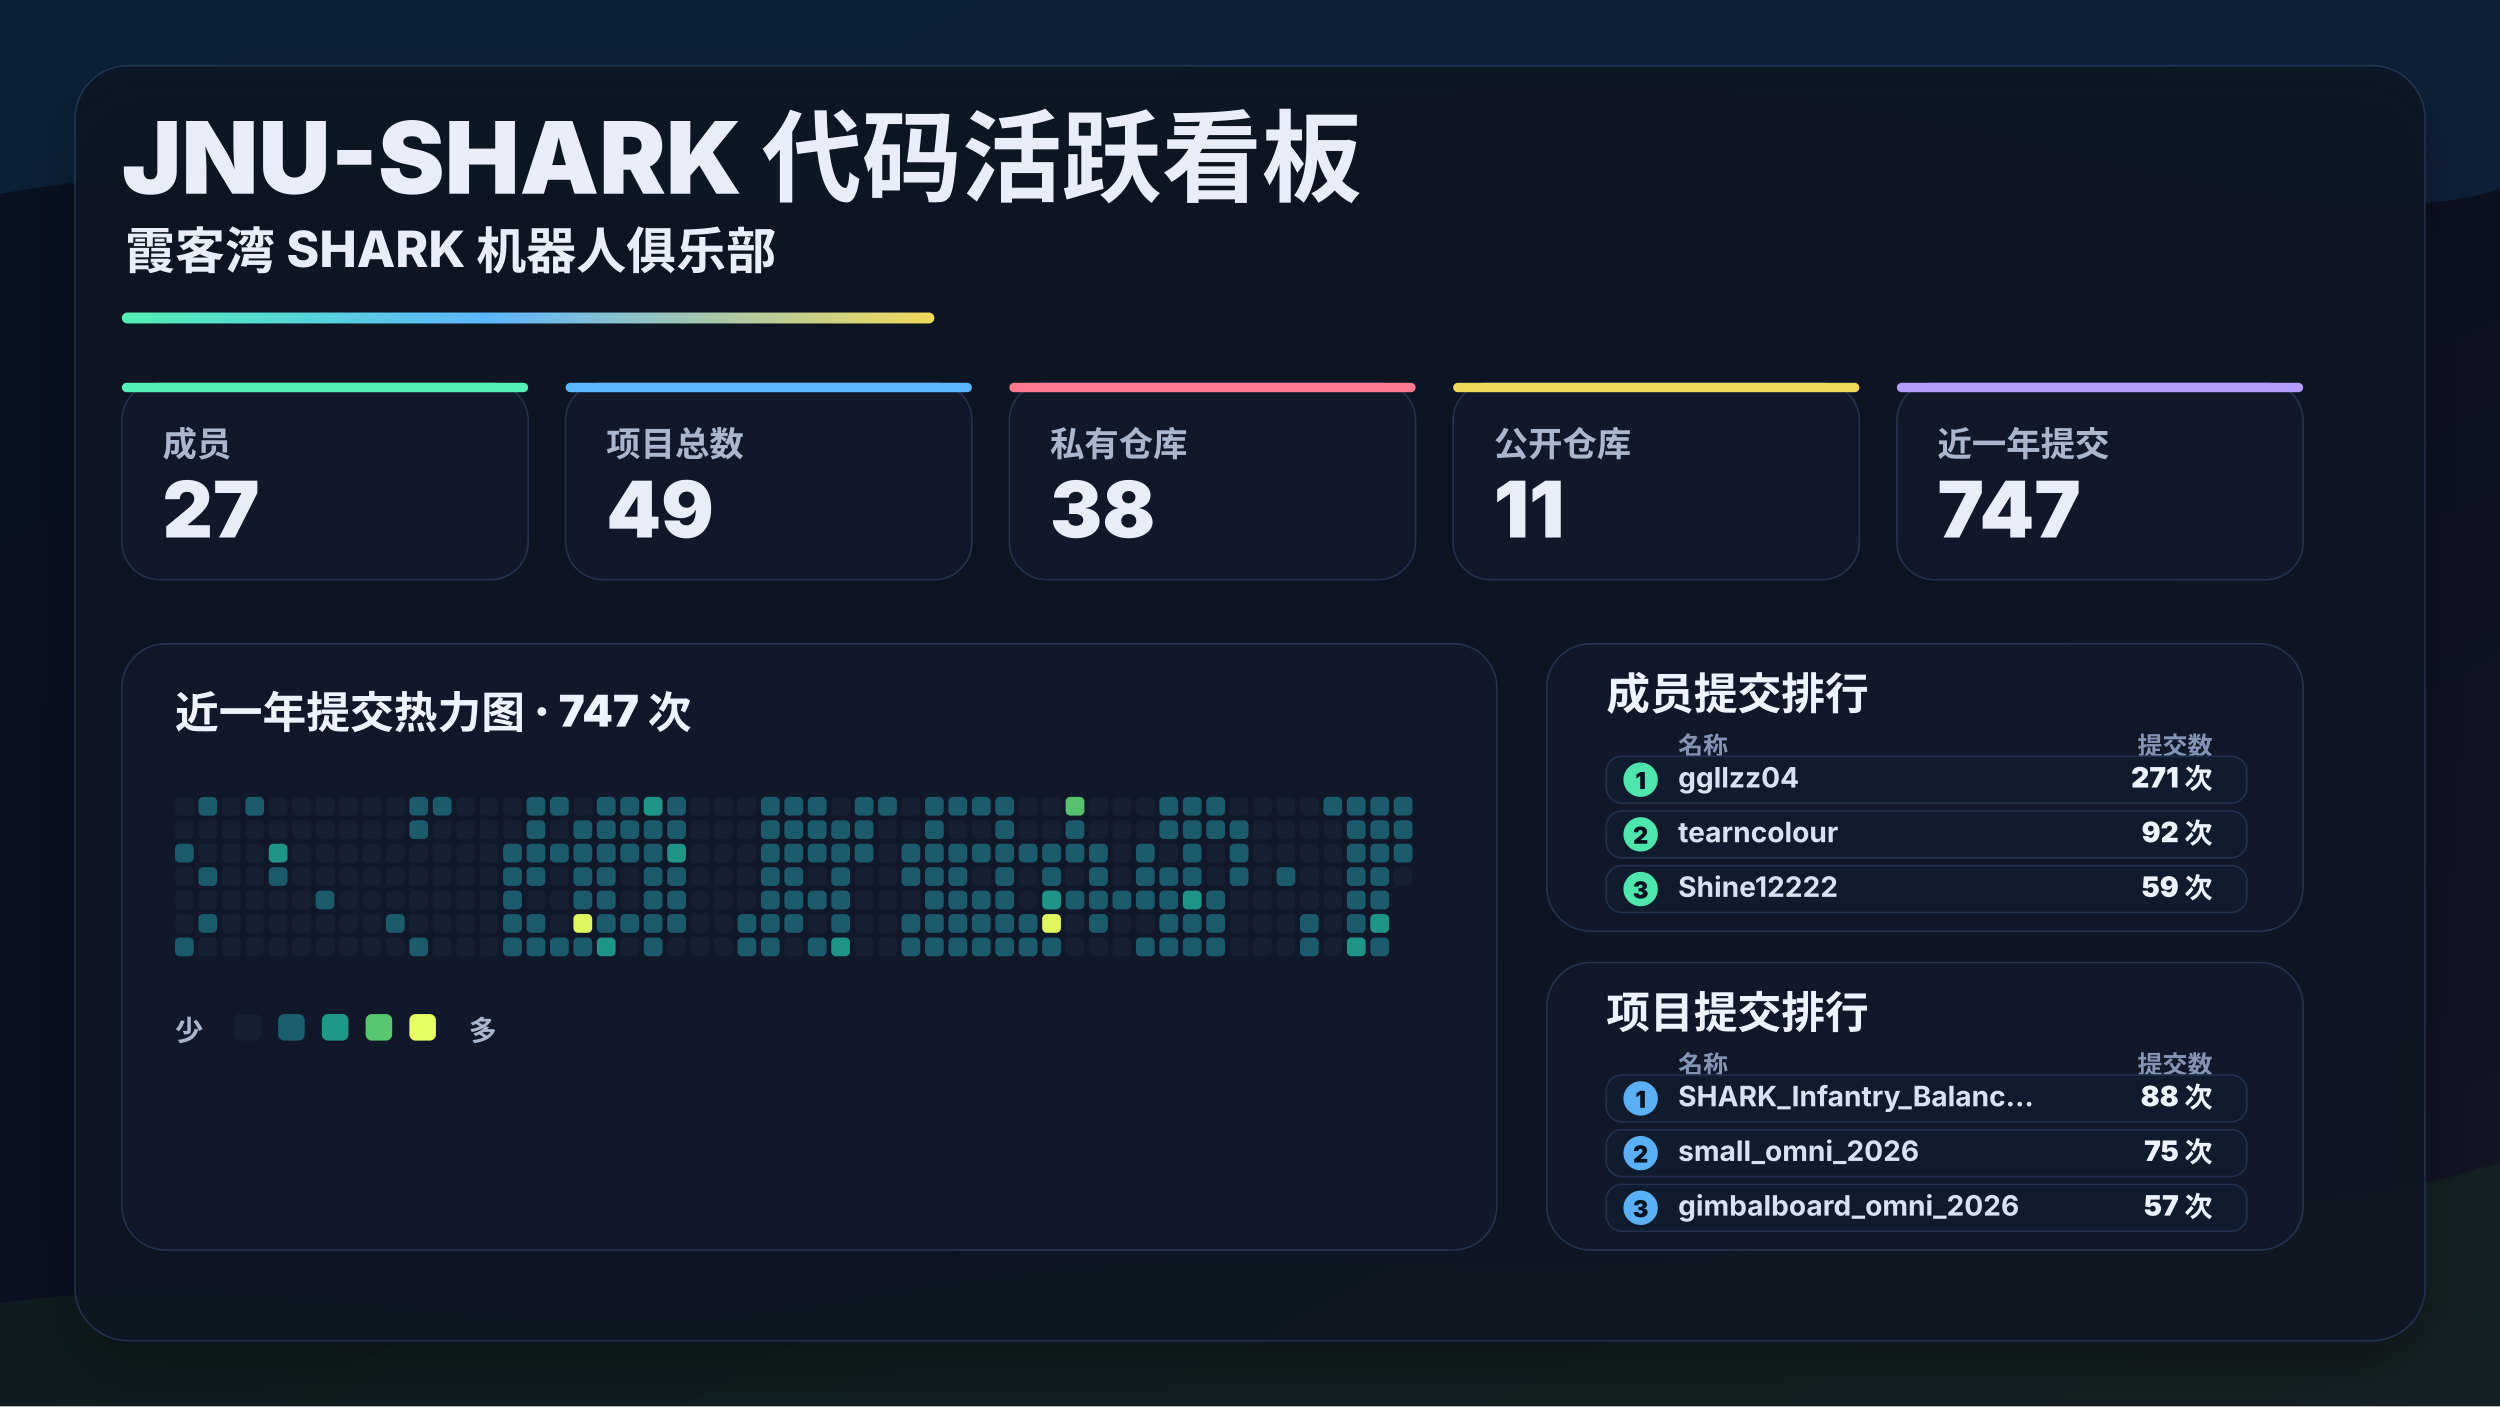
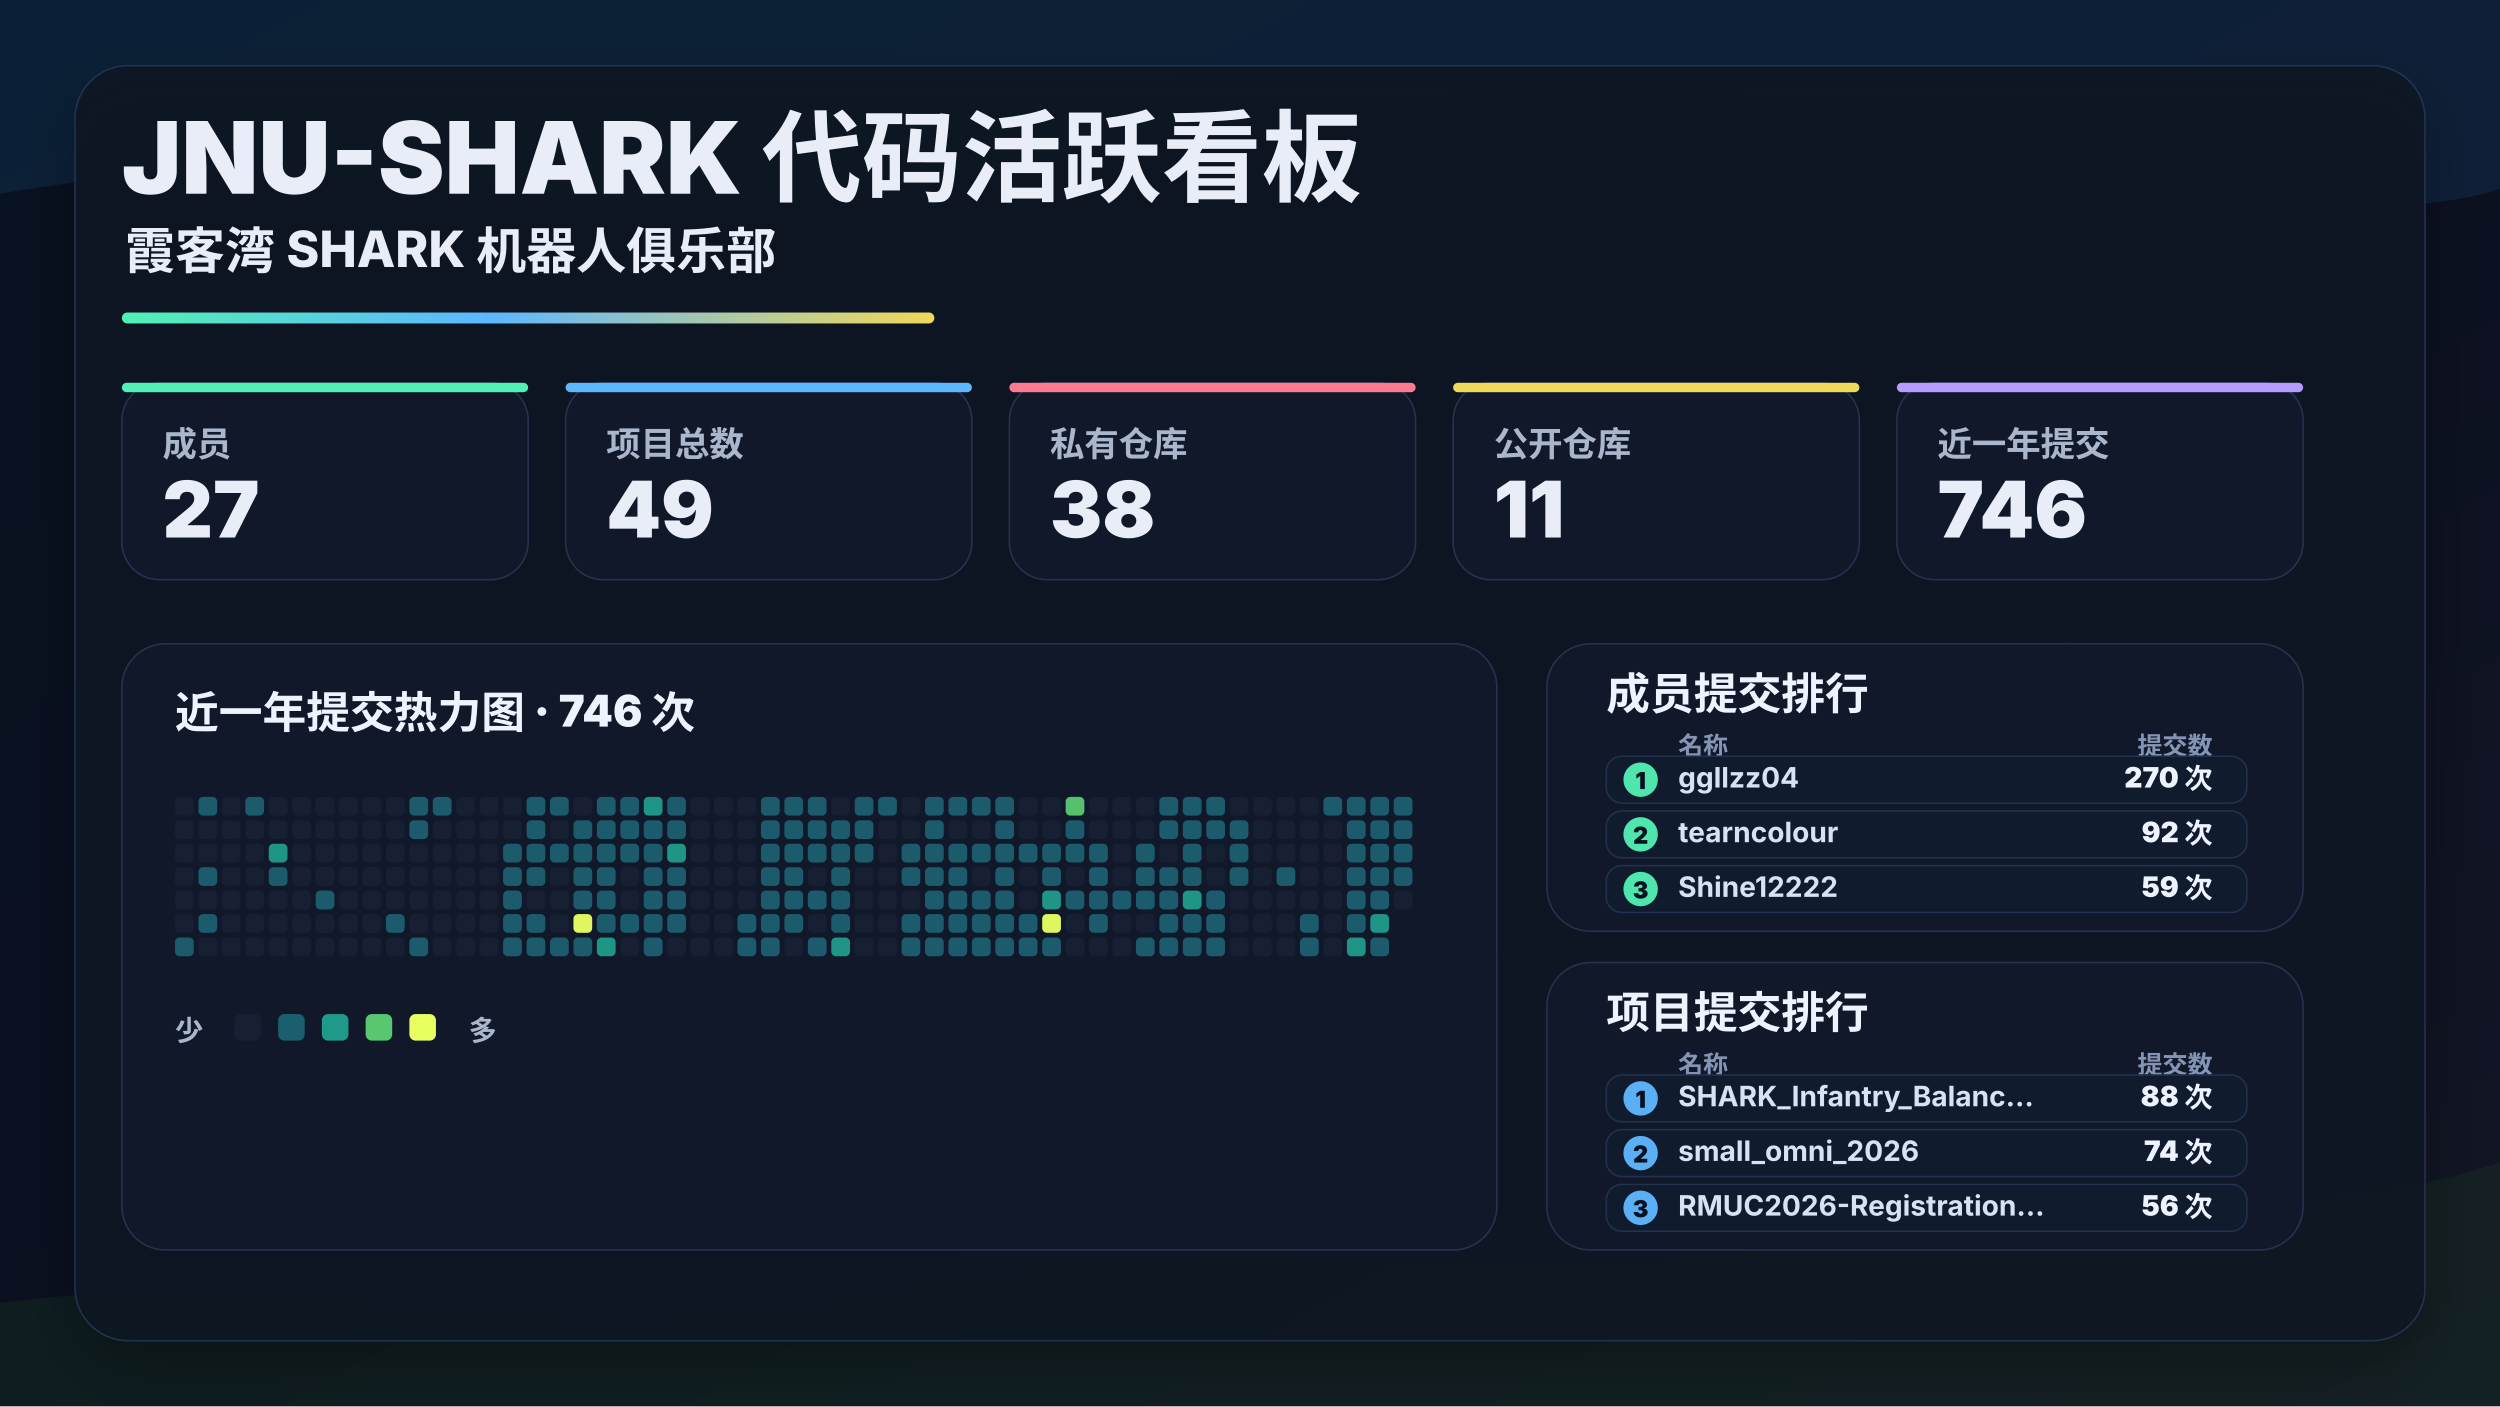
<svg xmlns="http://www.w3.org/2000/svg" width="1600" height="900" viewBox="0 0 1600 900" role="img" aria-labelledby="title desc">
  <defs>
    <linearGradient id="bg" x1="0" y1="0" x2="1" y2="1">
      <stop offset="0" stop-color="#07111f" />
      <stop offset="0.52" stop-color="#0b1020" />
      <stop offset="1" stop-color="#131625" />
    </linearGradient>
    <linearGradient id="hero" x1="0" y1="0" x2="1" y2="0">
      <stop offset="0" stop-color="#52f0b4" />
      <stop offset="0.45" stop-color="#5db7ff" />
      <stop offset="1" stop-color="#f0d85a" />
    </linearGradient>
    <filter id="softShadow" x="-10%" y="-10%" width="120%" height="120%">
      <feDropShadow dx="0" dy="18" stdDeviation="18" flood-color="#000000" flood-opacity="0.32" />
    </filter>
  </defs>
  <style>
    text { font-family: Inter, ui-sans-serif, system-ui, -apple-system, BlinkMacSystemFont, "Segoe UI", "PingFang SC", "Microsoft YaHei", sans-serif; fill: #e8edf7; }
    .title { font-size: 64px; font-weight: 900; letter-spacing: 0; }
    .subtitle { font-size: 32px; font-weight: 780; fill: #e8edf7; }
    .label { font-size: 22px; fill: #aab6cc; font-weight: 760; }
    .stat { font-size: 50px; font-weight: 900; }
    .section-title { font-size: 28px; font-weight: 860; fill: #eef4ff; }
    .table-head { font-size: 16px; fill: #8494b4; font-weight: 720; }
    .row-name { font-size: 18px; fill: #d7e2f4; font-weight: 720; }
    .row-value { font-size: 18px; fill: #eef4ff; font-weight: 860; }
    .rank { font-size: 15px; fill: #07111f; font-weight: 900; }
    .tiny { font-size: 18px; fill: #aab6cc; font-weight: 620; }
  </style>
  <rect width="1600" height="900" fill="url(#bg)" />
  <path d="M0 124 C250 80 385 160 620 114 C860 67 982 28 1220 74 C1392 108 1495 152 1600 121 L1600 0 L0 0 Z" fill="#12385c" opacity="0.38" />
  <path d="M0 834 C216 805 318 875 553 830 C835 776 935 837 1160 794 C1350 758 1464 789 1600 744 L1600 900 L0 900 Z" fill="#173622" opacity="0.36" />
  <g filter="url(#softShadow)">
    <rect x="48" y="42" width="1504" height="816" rx="34" fill="#0b1324" opacity="0.88" stroke="#263654" />
  </g>
  <text x="78" y="124" class="title">JNU-SHARK 代码活跃看板</text>
  <text x="80" y="172" class="subtitle">霞客湾 SHARK 机器人俱乐部</text>
  <rect x="78" y="200" width="520" height="7" rx="3.5" fill="url(#hero)" />
  <g>
    <rect x="78" y="245" width="260" height="126" rx="24" fill="#10182a" stroke="#25334f" />
    <rect x="78" y="245" width="260" height="6" rx="3" fill="#52f0b4" />
    <text x="104" y="292" class="label">成员</text>
    <text x="104" y="344" class="stat">27</text>
  </g>
  <g>
    <rect x="362" y="245" width="260" height="126" rx="24" fill="#10182a" stroke="#25334f" />
    <rect x="362" y="245" width="260" height="6" rx="3" fill="#5db7ff" />
    <text x="388" y="292" class="label">项目总数</text>
    <text x="388" y="344" class="stat">49</text>
  </g>
  <g>
    <rect x="646" y="245" width="260" height="126" rx="24" fill="#10182a" stroke="#25334f" />
    <rect x="646" y="245" width="260" height="6" rx="3" fill="#ff7a90" />
    <text x="672" y="292" class="label">私有仓库</text>
    <text x="672" y="344" class="stat">38</text>
  </g>
  <g>
    <rect x="930" y="245" width="260" height="126" rx="24" fill="#10182a" stroke="#25334f" />
    <rect x="930" y="245" width="260" height="6" rx="3" fill="#f0d85a" />
    <text x="956" y="292" class="label">公开仓库</text>
    <text x="956" y="344" class="stat">11</text>
  </g>
  <g>
    <rect x="1214" y="245" width="260" height="126" rx="24" fill="#10182a" stroke="#25334f" />
    <rect x="1214" y="245" width="260" height="6" rx="3" fill="#b59cff" />
    <text x="1240" y="292" class="label">近一年提交</text>
-     <text x="1240" y="344" class="stat">747</text>
+     <text x="1240" y="344" class="stat">746</text>
  </g>
  <rect x="78" y="412" width="880" height="388" rx="28" fill="#10182a" stroke="#25334f" />
-   <text x="112" y="466" class="section-title">近一年提交热力图 · 747 次</text>
+   <text x="112" y="466" class="section-title">近一年提交热力图 · 746 次</text>
  <rect x="112" y="510" width="12" height="12" rx="3" fill="#172033" opacity="0.96" />
  <rect x="112" y="525" width="12" height="12" rx="3" fill="#172033" opacity="0.96" />
-   <rect x="112" y="540" width="12" height="12" rx="3" fill="#1b5e6d" opacity="0.96" />
+   <rect x="112" y="540" width="12" height="12" rx="3" fill="#172033" opacity="0.96" />
  <rect x="112" y="555" width="12" height="12" rx="3" fill="#172033" opacity="0.96" />
  <rect x="112" y="570" width="12" height="12" rx="3" fill="#172033" opacity="0.96" />
  <rect x="112" y="585" width="12" height="12" rx="3" fill="#172033" opacity="0.96" />
  <rect x="112" y="600" width="12" height="12" rx="3" fill="#1b5e6d" opacity="0.96" />
  <rect x="127" y="510" width="12" height="12" rx="3" fill="#1b5e6d" opacity="0.96" />
  <rect x="127" y="525" width="12" height="12" rx="3" fill="#172033" opacity="0.96" />
  <rect x="127" y="540" width="12" height="12" rx="3" fill="#172033" opacity="0.96" />
  <rect x="127" y="555" width="12" height="12" rx="3" fill="#1b5e6d" opacity="0.96" />
  <rect x="127" y="570" width="12" height="12" rx="3" fill="#172033" opacity="0.96" />
  <rect x="127" y="585" width="12" height="12" rx="3" fill="#1b5e6d" opacity="0.96" />
  <rect x="127" y="600" width="12" height="12" rx="3" fill="#172033" opacity="0.96" />
  <rect x="142" y="510" width="12" height="12" rx="3" fill="#172033" opacity="0.96" />
  <rect x="142" y="525" width="12" height="12" rx="3" fill="#172033" opacity="0.96" />
  <rect x="142" y="540" width="12" height="12" rx="3" fill="#172033" opacity="0.96" />
  <rect x="142" y="555" width="12" height="12" rx="3" fill="#172033" opacity="0.96" />
  <rect x="142" y="570" width="12" height="12" rx="3" fill="#172033" opacity="0.96" />
  <rect x="142" y="585" width="12" height="12" rx="3" fill="#172033" opacity="0.96" />
  <rect x="142" y="600" width="12" height="12" rx="3" fill="#172033" opacity="0.96" />
  <rect x="157" y="510" width="12" height="12" rx="3" fill="#1b5e6d" opacity="0.96" />
  <rect x="157" y="525" width="12" height="12" rx="3" fill="#172033" opacity="0.96" />
  <rect x="157" y="540" width="12" height="12" rx="3" fill="#172033" opacity="0.96" />
  <rect x="157" y="555" width="12" height="12" rx="3" fill="#172033" opacity="0.96" />
  <rect x="157" y="570" width="12" height="12" rx="3" fill="#172033" opacity="0.96" />
  <rect x="157" y="585" width="12" height="12" rx="3" fill="#172033" opacity="0.96" />
  <rect x="157" y="600" width="12" height="12" rx="3" fill="#172033" opacity="0.96" />
  <rect x="172" y="510" width="12" height="12" rx="3" fill="#172033" opacity="0.96" />
  <rect x="172" y="525" width="12" height="12" rx="3" fill="#172033" opacity="0.96" />
  <rect x="172" y="540" width="12" height="12" rx="3" fill="#1f9a8a" opacity="0.96" />
  <rect x="172" y="555" width="12" height="12" rx="3" fill="#1b5e6d" opacity="0.96" />
  <rect x="172" y="570" width="12" height="12" rx="3" fill="#172033" opacity="0.96" />
  <rect x="172" y="585" width="12" height="12" rx="3" fill="#172033" opacity="0.96" />
  <rect x="172" y="600" width="12" height="12" rx="3" fill="#172033" opacity="0.96" />
  <rect x="187" y="510" width="12" height="12" rx="3" fill="#172033" opacity="0.96" />
  <rect x="187" y="525" width="12" height="12" rx="3" fill="#172033" opacity="0.96" />
  <rect x="187" y="540" width="12" height="12" rx="3" fill="#172033" opacity="0.96" />
  <rect x="187" y="555" width="12" height="12" rx="3" fill="#172033" opacity="0.96" />
  <rect x="187" y="570" width="12" height="12" rx="3" fill="#172033" opacity="0.96" />
  <rect x="187" y="585" width="12" height="12" rx="3" fill="#172033" opacity="0.96" />
  <rect x="187" y="600" width="12" height="12" rx="3" fill="#172033" opacity="0.96" />
  <rect x="202" y="510" width="12" height="12" rx="3" fill="#172033" opacity="0.96" />
  <rect x="202" y="525" width="12" height="12" rx="3" fill="#172033" opacity="0.96" />
  <rect x="202" y="540" width="12" height="12" rx="3" fill="#172033" opacity="0.96" />
  <rect x="202" y="555" width="12" height="12" rx="3" fill="#172033" opacity="0.96" />
  <rect x="202" y="570" width="12" height="12" rx="3" fill="#1b5e6d" opacity="0.96" />
  <rect x="202" y="585" width="12" height="12" rx="3" fill="#172033" opacity="0.96" />
  <rect x="202" y="600" width="12" height="12" rx="3" fill="#172033" opacity="0.96" />
  <rect x="217" y="510" width="12" height="12" rx="3" fill="#172033" opacity="0.96" />
  <rect x="217" y="525" width="12" height="12" rx="3" fill="#172033" opacity="0.96" />
  <rect x="217" y="540" width="12" height="12" rx="3" fill="#172033" opacity="0.96" />
  <rect x="217" y="555" width="12" height="12" rx="3" fill="#172033" opacity="0.96" />
  <rect x="217" y="570" width="12" height="12" rx="3" fill="#172033" opacity="0.96" />
  <rect x="217" y="585" width="12" height="12" rx="3" fill="#172033" opacity="0.96" />
  <rect x="217" y="600" width="12" height="12" rx="3" fill="#172033" opacity="0.96" />
  <rect x="232" y="510" width="12" height="12" rx="3" fill="#172033" opacity="0.96" />
  <rect x="232" y="525" width="12" height="12" rx="3" fill="#172033" opacity="0.96" />
  <rect x="232" y="540" width="12" height="12" rx="3" fill="#172033" opacity="0.96" />
  <rect x="232" y="555" width="12" height="12" rx="3" fill="#172033" opacity="0.96" />
  <rect x="232" y="570" width="12" height="12" rx="3" fill="#172033" opacity="0.96" />
  <rect x="232" y="585" width="12" height="12" rx="3" fill="#172033" opacity="0.96" />
  <rect x="232" y="600" width="12" height="12" rx="3" fill="#172033" opacity="0.96" />
  <rect x="247" y="510" width="12" height="12" rx="3" fill="#172033" opacity="0.96" />
  <rect x="247" y="525" width="12" height="12" rx="3" fill="#172033" opacity="0.96" />
  <rect x="247" y="540" width="12" height="12" rx="3" fill="#172033" opacity="0.96" />
  <rect x="247" y="555" width="12" height="12" rx="3" fill="#172033" opacity="0.96" />
  <rect x="247" y="570" width="12" height="12" rx="3" fill="#172033" opacity="0.96" />
  <rect x="247" y="585" width="12" height="12" rx="3" fill="#1b5e6d" opacity="0.96" />
  <rect x="247" y="600" width="12" height="12" rx="3" fill="#172033" opacity="0.96" />
  <rect x="262" y="510" width="12" height="12" rx="3" fill="#1b5e6d" opacity="0.96" />
  <rect x="262" y="525" width="12" height="12" rx="3" fill="#1b5e6d" opacity="0.96" />
  <rect x="262" y="540" width="12" height="12" rx="3" fill="#172033" opacity="0.96" />
  <rect x="262" y="555" width="12" height="12" rx="3" fill="#172033" opacity="0.96" />
  <rect x="262" y="570" width="12" height="12" rx="3" fill="#172033" opacity="0.96" />
  <rect x="262" y="585" width="12" height="12" rx="3" fill="#172033" opacity="0.96" />
  <rect x="262" y="600" width="12" height="12" rx="3" fill="#1b5e6d" opacity="0.96" />
  <rect x="277" y="510" width="12" height="12" rx="3" fill="#1b5e6d" opacity="0.96" />
  <rect x="277" y="525" width="12" height="12" rx="3" fill="#172033" opacity="0.96" />
  <rect x="277" y="540" width="12" height="12" rx="3" fill="#172033" opacity="0.96" />
  <rect x="277" y="555" width="12" height="12" rx="3" fill="#172033" opacity="0.96" />
  <rect x="277" y="570" width="12" height="12" rx="3" fill="#172033" opacity="0.96" />
  <rect x="277" y="585" width="12" height="12" rx="3" fill="#172033" opacity="0.96" />
  <rect x="277" y="600" width="12" height="12" rx="3" fill="#172033" opacity="0.96" />
  <rect x="292" y="510" width="12" height="12" rx="3" fill="#172033" opacity="0.96" />
  <rect x="292" y="525" width="12" height="12" rx="3" fill="#172033" opacity="0.96" />
  <rect x="292" y="540" width="12" height="12" rx="3" fill="#172033" opacity="0.96" />
  <rect x="292" y="555" width="12" height="12" rx="3" fill="#172033" opacity="0.96" />
  <rect x="292" y="570" width="12" height="12" rx="3" fill="#172033" opacity="0.96" />
  <rect x="292" y="585" width="12" height="12" rx="3" fill="#172033" opacity="0.96" />
  <rect x="292" y="600" width="12" height="12" rx="3" fill="#172033" opacity="0.96" />
  <rect x="307" y="510" width="12" height="12" rx="3" fill="#172033" opacity="0.96" />
  <rect x="307" y="525" width="12" height="12" rx="3" fill="#172033" opacity="0.96" />
  <rect x="307" y="540" width="12" height="12" rx="3" fill="#172033" opacity="0.96" />
  <rect x="307" y="555" width="12" height="12" rx="3" fill="#172033" opacity="0.96" />
  <rect x="307" y="570" width="12" height="12" rx="3" fill="#172033" opacity="0.96" />
  <rect x="307" y="585" width="12" height="12" rx="3" fill="#172033" opacity="0.96" />
  <rect x="307" y="600" width="12" height="12" rx="3" fill="#172033" opacity="0.96" />
  <rect x="322" y="510" width="12" height="12" rx="3" fill="#172033" opacity="0.96" />
  <rect x="322" y="525" width="12" height="12" rx="3" fill="#172033" opacity="0.96" />
  <rect x="322" y="540" width="12" height="12" rx="3" fill="#1b5e6d" opacity="0.96" />
  <rect x="322" y="555" width="12" height="12" rx="3" fill="#1b5e6d" opacity="0.96" />
  <rect x="322" y="570" width="12" height="12" rx="3" fill="#1b5e6d" opacity="0.96" />
  <rect x="322" y="585" width="12" height="12" rx="3" fill="#1b5e6d" opacity="0.96" />
  <rect x="322" y="600" width="12" height="12" rx="3" fill="#1b5e6d" opacity="0.96" />
  <rect x="337" y="510" width="12" height="12" rx="3" fill="#1b5e6d" opacity="0.96" />
  <rect x="337" y="525" width="12" height="12" rx="3" fill="#1b5e6d" opacity="0.96" />
  <rect x="337" y="540" width="12" height="12" rx="3" fill="#1b5e6d" opacity="0.96" />
  <rect x="337" y="555" width="12" height="12" rx="3" fill="#1b5e6d" opacity="0.96" />
  <rect x="337" y="570" width="12" height="12" rx="3" fill="#172033" opacity="0.96" />
  <rect x="337" y="585" width="12" height="12" rx="3" fill="#1b5e6d" opacity="0.96" />
  <rect x="337" y="600" width="12" height="12" rx="3" fill="#1b5e6d" opacity="0.96" />
  <rect x="352" y="510" width="12" height="12" rx="3" fill="#1b5e6d" opacity="0.96" />
  <rect x="352" y="525" width="12" height="12" rx="3" fill="#172033" opacity="0.96" />
  <rect x="352" y="540" width="12" height="12" rx="3" fill="#1b5e6d" opacity="0.96" />
  <rect x="352" y="555" width="12" height="12" rx="3" fill="#172033" opacity="0.96" />
  <rect x="352" y="570" width="12" height="12" rx="3" fill="#172033" opacity="0.96" />
  <rect x="352" y="585" width="12" height="12" rx="3" fill="#172033" opacity="0.96" />
  <rect x="352" y="600" width="12" height="12" rx="3" fill="#1b5e6d" opacity="0.96" />
  <rect x="367" y="510" width="12" height="12" rx="3" fill="#172033" opacity="0.96" />
  <rect x="367" y="525" width="12" height="12" rx="3" fill="#1b5e6d" opacity="0.96" />
  <rect x="367" y="540" width="12" height="12" rx="3" fill="#1b5e6d" opacity="0.96" />
  <rect x="367" y="555" width="12" height="12" rx="3" fill="#1b5e6d" opacity="0.96" />
  <rect x="367" y="570" width="12" height="12" rx="3" fill="#1b5e6d" opacity="0.96" />
  <rect x="367" y="585" width="12" height="12" rx="3" fill="#e7ff61" opacity="0.96" />
  <rect x="367" y="600" width="12" height="12" rx="3" fill="#1b5e6d" opacity="0.96" />
  <rect x="382" y="510" width="12" height="12" rx="3" fill="#1b5e6d" opacity="0.96" />
  <rect x="382" y="525" width="12" height="12" rx="3" fill="#1b5e6d" opacity="0.96" />
  <rect x="382" y="540" width="12" height="12" rx="3" fill="#1b5e6d" opacity="0.96" />
  <rect x="382" y="555" width="12" height="12" rx="3" fill="#1b5e6d" opacity="0.96" />
  <rect x="382" y="570" width="12" height="12" rx="3" fill="#1b5e6d" opacity="0.96" />
  <rect x="382" y="585" width="12" height="12" rx="3" fill="#1b5e6d" opacity="0.96" />
  <rect x="382" y="600" width="12" height="12" rx="3" fill="#1f9a8a" opacity="0.96" />
  <rect x="397" y="510" width="12" height="12" rx="3" fill="#1b5e6d" opacity="0.96" />
  <rect x="397" y="525" width="12" height="12" rx="3" fill="#1b5e6d" opacity="0.96" />
  <rect x="397" y="540" width="12" height="12" rx="3" fill="#1b5e6d" opacity="0.96" />
  <rect x="397" y="555" width="12" height="12" rx="3" fill="#172033" opacity="0.96" />
  <rect x="397" y="570" width="12" height="12" rx="3" fill="#172033" opacity="0.96" />
  <rect x="397" y="585" width="12" height="12" rx="3" fill="#1b5e6d" opacity="0.96" />
  <rect x="397" y="600" width="12" height="12" rx="3" fill="#172033" opacity="0.96" />
  <rect x="412" y="510" width="12" height="12" rx="3" fill="#1f9a8a" opacity="0.96" />
  <rect x="412" y="525" width="12" height="12" rx="3" fill="#1b5e6d" opacity="0.96" />
  <rect x="412" y="540" width="12" height="12" rx="3" fill="#1b5e6d" opacity="0.96" />
  <rect x="412" y="555" width="12" height="12" rx="3" fill="#1b5e6d" opacity="0.96" />
  <rect x="412" y="570" width="12" height="12" rx="3" fill="#1b5e6d" opacity="0.96" />
  <rect x="412" y="585" width="12" height="12" rx="3" fill="#1b5e6d" opacity="0.96" />
  <rect x="412" y="600" width="12" height="12" rx="3" fill="#1b5e6d" opacity="0.96" />
  <rect x="427" y="510" width="12" height="12" rx="3" fill="#1b5e6d" opacity="0.96" />
  <rect x="427" y="525" width="12" height="12" rx="3" fill="#1b5e6d" opacity="0.96" />
  <rect x="427" y="540" width="12" height="12" rx="3" fill="#1f9a8a" opacity="0.96" />
  <rect x="427" y="555" width="12" height="12" rx="3" fill="#1b5e6d" opacity="0.96" />
  <rect x="427" y="570" width="12" height="12" rx="3" fill="#1b5e6d" opacity="0.96" />
  <rect x="427" y="585" width="12" height="12" rx="3" fill="#1b5e6d" opacity="0.96" />
  <rect x="427" y="600" width="12" height="12" rx="3" fill="#172033" opacity="0.96" />
  <rect x="442" y="510" width="12" height="12" rx="3" fill="#172033" opacity="0.96" />
  <rect x="442" y="525" width="12" height="12" rx="3" fill="#172033" opacity="0.96" />
  <rect x="442" y="540" width="12" height="12" rx="3" fill="#172033" opacity="0.96" />
  <rect x="442" y="555" width="12" height="12" rx="3" fill="#172033" opacity="0.96" />
  <rect x="442" y="570" width="12" height="12" rx="3" fill="#172033" opacity="0.96" />
  <rect x="442" y="585" width="12" height="12" rx="3" fill="#172033" opacity="0.96" />
  <rect x="442" y="600" width="12" height="12" rx="3" fill="#172033" opacity="0.96" />
  <rect x="457" y="510" width="12" height="12" rx="3" fill="#172033" opacity="0.96" />
  <rect x="457" y="525" width="12" height="12" rx="3" fill="#172033" opacity="0.96" />
  <rect x="457" y="540" width="12" height="12" rx="3" fill="#172033" opacity="0.96" />
  <rect x="457" y="555" width="12" height="12" rx="3" fill="#172033" opacity="0.96" />
  <rect x="457" y="570" width="12" height="12" rx="3" fill="#172033" opacity="0.96" />
  <rect x="457" y="585" width="12" height="12" rx="3" fill="#172033" opacity="0.96" />
  <rect x="457" y="600" width="12" height="12" rx="3" fill="#172033" opacity="0.96" />
  <rect x="472" y="510" width="12" height="12" rx="3" fill="#172033" opacity="0.96" />
  <rect x="472" y="525" width="12" height="12" rx="3" fill="#172033" opacity="0.96" />
  <rect x="472" y="540" width="12" height="12" rx="3" fill="#172033" opacity="0.96" />
  <rect x="472" y="555" width="12" height="12" rx="3" fill="#172033" opacity="0.96" />
  <rect x="472" y="570" width="12" height="12" rx="3" fill="#172033" opacity="0.96" />
  <rect x="472" y="585" width="12" height="12" rx="3" fill="#1b5e6d" opacity="0.96" />
  <rect x="472" y="600" width="12" height="12" rx="3" fill="#1b5e6d" opacity="0.96" />
  <rect x="487" y="510" width="12" height="12" rx="3" fill="#1b5e6d" opacity="0.96" />
  <rect x="487" y="525" width="12" height="12" rx="3" fill="#1b5e6d" opacity="0.96" />
  <rect x="487" y="540" width="12" height="12" rx="3" fill="#1b5e6d" opacity="0.96" />
  <rect x="487" y="555" width="12" height="12" rx="3" fill="#1b5e6d" opacity="0.96" />
  <rect x="487" y="570" width="12" height="12" rx="3" fill="#1b5e6d" opacity="0.96" />
  <rect x="487" y="585" width="12" height="12" rx="3" fill="#1b5e6d" opacity="0.96" />
  <rect x="487" y="600" width="12" height="12" rx="3" fill="#1b5e6d" opacity="0.96" />
  <rect x="502" y="510" width="12" height="12" rx="3" fill="#1b5e6d" opacity="0.96" />
  <rect x="502" y="525" width="12" height="12" rx="3" fill="#1b5e6d" opacity="0.96" />
  <rect x="502" y="540" width="12" height="12" rx="3" fill="#1b5e6d" opacity="0.96" />
  <rect x="502" y="555" width="12" height="12" rx="3" fill="#1b5e6d" opacity="0.96" />
  <rect x="502" y="570" width="12" height="12" rx="3" fill="#1b5e6d" opacity="0.96" />
  <rect x="502" y="585" width="12" height="12" rx="3" fill="#1b5e6d" opacity="0.96" />
  <rect x="502" y="600" width="12" height="12" rx="3" fill="#172033" opacity="0.96" />
  <rect x="517" y="510" width="12" height="12" rx="3" fill="#1b5e6d" opacity="0.96" />
  <rect x="517" y="525" width="12" height="12" rx="3" fill="#1b5e6d" opacity="0.96" />
  <rect x="517" y="540" width="12" height="12" rx="3" fill="#1b5e6d" opacity="0.96" />
  <rect x="517" y="555" width="12" height="12" rx="3" fill="#172033" opacity="0.96" />
  <rect x="517" y="570" width="12" height="12" rx="3" fill="#1b5e6d" opacity="0.96" />
  <rect x="517" y="585" width="12" height="12" rx="3" fill="#172033" opacity="0.96" />
  <rect x="517" y="600" width="12" height="12" rx="3" fill="#1b5e6d" opacity="0.96" />
  <rect x="532" y="510" width="12" height="12" rx="3" fill="#172033" opacity="0.96" />
  <rect x="532" y="525" width="12" height="12" rx="3" fill="#1b5e6d" opacity="0.96" />
  <rect x="532" y="540" width="12" height="12" rx="3" fill="#1b5e6d" opacity="0.96" />
  <rect x="532" y="555" width="12" height="12" rx="3" fill="#1b5e6d" opacity="0.96" />
  <rect x="532" y="570" width="12" height="12" rx="3" fill="#1b5e6d" opacity="0.96" />
  <rect x="532" y="585" width="12" height="12" rx="3" fill="#1b5e6d" opacity="0.96" />
  <rect x="532" y="600" width="12" height="12" rx="3" fill="#1f9a8a" opacity="0.96" />
  <rect x="547" y="510" width="12" height="12" rx="3" fill="#1b5e6d" opacity="0.96" />
  <rect x="547" y="525" width="12" height="12" rx="3" fill="#1b5e6d" opacity="0.96" />
  <rect x="547" y="540" width="12" height="12" rx="3" fill="#1b5e6d" opacity="0.96" />
  <rect x="547" y="555" width="12" height="12" rx="3" fill="#172033" opacity="0.96" />
  <rect x="547" y="570" width="12" height="12" rx="3" fill="#172033" opacity="0.96" />
  <rect x="547" y="585" width="12" height="12" rx="3" fill="#172033" opacity="0.96" />
  <rect x="547" y="600" width="12" height="12" rx="3" fill="#172033" opacity="0.96" />
  <rect x="562" y="510" width="12" height="12" rx="3" fill="#1b5e6d" opacity="0.96" />
  <rect x="562" y="525" width="12" height="12" rx="3" fill="#172033" opacity="0.96" />
  <rect x="562" y="540" width="12" height="12" rx="3" fill="#172033" opacity="0.96" />
  <rect x="562" y="555" width="12" height="12" rx="3" fill="#172033" opacity="0.96" />
  <rect x="562" y="570" width="12" height="12" rx="3" fill="#172033" opacity="0.96" />
  <rect x="562" y="585" width="12" height="12" rx="3" fill="#172033" opacity="0.96" />
  <rect x="562" y="600" width="12" height="12" rx="3" fill="#172033" opacity="0.96" />
  <rect x="577" y="510" width="12" height="12" rx="3" fill="#172033" opacity="0.96" />
  <rect x="577" y="525" width="12" height="12" rx="3" fill="#172033" opacity="0.96" />
  <rect x="577" y="540" width="12" height="12" rx="3" fill="#1b5e6d" opacity="0.96" />
  <rect x="577" y="555" width="12" height="12" rx="3" fill="#1b5e6d" opacity="0.96" />
  <rect x="577" y="570" width="12" height="12" rx="3" fill="#172033" opacity="0.96" />
  <rect x="577" y="585" width="12" height="12" rx="3" fill="#1b5e6d" opacity="0.96" />
  <rect x="577" y="600" width="12" height="12" rx="3" fill="#1b5e6d" opacity="0.96" />
  <rect x="592" y="510" width="12" height="12" rx="3" fill="#1b5e6d" opacity="0.96" />
  <rect x="592" y="525" width="12" height="12" rx="3" fill="#1b5e6d" opacity="0.96" />
  <rect x="592" y="540" width="12" height="12" rx="3" fill="#1b5e6d" opacity="0.96" />
  <rect x="592" y="555" width="12" height="12" rx="3" fill="#1b5e6d" opacity="0.96" />
  <rect x="592" y="570" width="12" height="12" rx="3" fill="#1b5e6d" opacity="0.96" />
  <rect x="592" y="585" width="12" height="12" rx="3" fill="#1b5e6d" opacity="0.96" />
  <rect x="592" y="600" width="12" height="12" rx="3" fill="#1b5e6d" opacity="0.96" />
  <rect x="607" y="510" width="12" height="12" rx="3" fill="#1b5e6d" opacity="0.96" />
  <rect x="607" y="525" width="12" height="12" rx="3" fill="#172033" opacity="0.96" />
  <rect x="607" y="540" width="12" height="12" rx="3" fill="#1b5e6d" opacity="0.96" />
  <rect x="607" y="555" width="12" height="12" rx="3" fill="#1b5e6d" opacity="0.96" />
  <rect x="607" y="570" width="12" height="12" rx="3" fill="#1b5e6d" opacity="0.96" />
  <rect x="607" y="585" width="12" height="12" rx="3" fill="#1b5e6d" opacity="0.96" />
  <rect x="607" y="600" width="12" height="12" rx="3" fill="#1b5e6d" opacity="0.96" />
  <rect x="622" y="510" width="12" height="12" rx="3" fill="#1b5e6d" opacity="0.96" />
  <rect x="622" y="525" width="12" height="12" rx="3" fill="#172033" opacity="0.96" />
  <rect x="622" y="540" width="12" height="12" rx="3" fill="#1b5e6d" opacity="0.96" />
  <rect x="622" y="555" width="12" height="12" rx="3" fill="#172033" opacity="0.96" />
  <rect x="622" y="570" width="12" height="12" rx="3" fill="#1b5e6d" opacity="0.96" />
  <rect x="622" y="585" width="12" height="12" rx="3" fill="#1b5e6d" opacity="0.96" />
  <rect x="622" y="600" width="12" height="12" rx="3" fill="#1b5e6d" opacity="0.96" />
  <rect x="637" y="510" width="12" height="12" rx="3" fill="#1b5e6d" opacity="0.96" />
  <rect x="637" y="525" width="12" height="12" rx="3" fill="#1b5e6d" opacity="0.96" />
  <rect x="637" y="540" width="12" height="12" rx="3" fill="#1b5e6d" opacity="0.96" />
  <rect x="637" y="555" width="12" height="12" rx="3" fill="#1b5e6d" opacity="0.96" />
  <rect x="637" y="570" width="12" height="12" rx="3" fill="#1b5e6d" opacity="0.96" />
  <rect x="637" y="585" width="12" height="12" rx="3" fill="#1b5e6d" opacity="0.96" />
  <rect x="637" y="600" width="12" height="12" rx="3" fill="#1b5e6d" opacity="0.96" />
  <rect x="652" y="510" width="12" height="12" rx="3" fill="#172033" opacity="0.96" />
  <rect x="652" y="525" width="12" height="12" rx="3" fill="#172033" opacity="0.96" />
  <rect x="652" y="540" width="12" height="12" rx="3" fill="#1b5e6d" opacity="0.96" />
  <rect x="652" y="555" width="12" height="12" rx="3" fill="#172033" opacity="0.96" />
  <rect x="652" y="570" width="12" height="12" rx="3" fill="#172033" opacity="0.96" />
  <rect x="652" y="585" width="12" height="12" rx="3" fill="#1b5e6d" opacity="0.96" />
  <rect x="652" y="600" width="12" height="12" rx="3" fill="#1b5e6d" opacity="0.96" />
  <rect x="667" y="510" width="12" height="12" rx="3" fill="#172033" opacity="0.96" />
  <rect x="667" y="525" width="12" height="12" rx="3" fill="#172033" opacity="0.96" />
  <rect x="667" y="540" width="12" height="12" rx="3" fill="#1b5e6d" opacity="0.96" />
  <rect x="667" y="555" width="12" height="12" rx="3" fill="#1b5e6d" opacity="0.96" />
  <rect x="667" y="570" width="12" height="12" rx="3" fill="#1f9a8a" opacity="0.96" />
  <rect x="667" y="585" width="12" height="12" rx="3" fill="#e7ff61" opacity="0.96" />
  <rect x="667" y="600" width="12" height="12" rx="3" fill="#1b5e6d" opacity="0.96" />
  <rect x="682" y="510" width="12" height="12" rx="3" fill="#58c76f" opacity="0.96" />
  <rect x="682" y="525" width="12" height="12" rx="3" fill="#1b5e6d" opacity="0.96" />
  <rect x="682" y="540" width="12" height="12" rx="3" fill="#1b5e6d" opacity="0.96" />
  <rect x="682" y="555" width="12" height="12" rx="3" fill="#172033" opacity="0.96" />
  <rect x="682" y="570" width="12" height="12" rx="3" fill="#1b5e6d" opacity="0.96" />
  <rect x="682" y="585" width="12" height="12" rx="3" fill="#172033" opacity="0.96" />
  <rect x="682" y="600" width="12" height="12" rx="3" fill="#172033" opacity="0.96" />
  <rect x="697" y="510" width="12" height="12" rx="3" fill="#172033" opacity="0.96" />
  <rect x="697" y="525" width="12" height="12" rx="3" fill="#172033" opacity="0.96" />
  <rect x="697" y="540" width="12" height="12" rx="3" fill="#1b5e6d" opacity="0.96" />
  <rect x="697" y="555" width="12" height="12" rx="3" fill="#1b5e6d" opacity="0.96" />
  <rect x="697" y="570" width="12" height="12" rx="3" fill="#1b5e6d" opacity="0.96" />
  <rect x="697" y="585" width="12" height="12" rx="3" fill="#1b5e6d" opacity="0.96" />
  <rect x="697" y="600" width="12" height="12" rx="3" fill="#172033" opacity="0.96" />
  <rect x="712" y="510" width="12" height="12" rx="3" fill="#172033" opacity="0.96" />
  <rect x="712" y="525" width="12" height="12" rx="3" fill="#172033" opacity="0.96" />
  <rect x="712" y="540" width="12" height="12" rx="3" fill="#172033" opacity="0.96" />
  <rect x="712" y="555" width="12" height="12" rx="3" fill="#172033" opacity="0.96" />
  <rect x="712" y="570" width="12" height="12" rx="3" fill="#1b5e6d" opacity="0.96" />
  <rect x="712" y="585" width="12" height="12" rx="3" fill="#172033" opacity="0.96" />
  <rect x="712" y="600" width="12" height="12" rx="3" fill="#172033" opacity="0.96" />
  <rect x="727" y="510" width="12" height="12" rx="3" fill="#172033" opacity="0.96" />
  <rect x="727" y="525" width="12" height="12" rx="3" fill="#172033" opacity="0.96" />
  <rect x="727" y="540" width="12" height="12" rx="3" fill="#1b5e6d" opacity="0.96" />
  <rect x="727" y="555" width="12" height="12" rx="3" fill="#1b5e6d" opacity="0.96" />
  <rect x="727" y="570" width="12" height="12" rx="3" fill="#1b5e6d" opacity="0.96" />
  <rect x="727" y="585" width="12" height="12" rx="3" fill="#172033" opacity="0.96" />
  <rect x="727" y="600" width="12" height="12" rx="3" fill="#1b5e6d" opacity="0.96" />
  <rect x="742" y="510" width="12" height="12" rx="3" fill="#1b5e6d" opacity="0.96" />
  <rect x="742" y="525" width="12" height="12" rx="3" fill="#1b5e6d" opacity="0.96" />
  <rect x="742" y="540" width="12" height="12" rx="3" fill="#172033" opacity="0.96" />
  <rect x="742" y="555" width="12" height="12" rx="3" fill="#1b5e6d" opacity="0.96" />
  <rect x="742" y="570" width="12" height="12" rx="3" fill="#1b5e6d" opacity="0.96" />
  <rect x="742" y="585" width="12" height="12" rx="3" fill="#1b5e6d" opacity="0.96" />
  <rect x="742" y="600" width="12" height="12" rx="3" fill="#1b5e6d" opacity="0.96" />
  <rect x="757" y="510" width="12" height="12" rx="3" fill="#1b5e6d" opacity="0.96" />
  <rect x="757" y="525" width="12" height="12" rx="3" fill="#1b5e6d" opacity="0.96" />
  <rect x="757" y="540" width="12" height="12" rx="3" fill="#1b5e6d" opacity="0.96" />
  <rect x="757" y="555" width="12" height="12" rx="3" fill="#1b5e6d" opacity="0.96" />
  <rect x="757" y="570" width="12" height="12" rx="3" fill="#1f9a8a" opacity="0.96" />
  <rect x="757" y="585" width="12" height="12" rx="3" fill="#1b5e6d" opacity="0.96" />
  <rect x="757" y="600" width="12" height="12" rx="3" fill="#1b5e6d" opacity="0.96" />
  <rect x="772" y="510" width="12" height="12" rx="3" fill="#1b5e6d" opacity="0.96" />
  <rect x="772" y="525" width="12" height="12" rx="3" fill="#1b5e6d" opacity="0.96" />
  <rect x="772" y="540" width="12" height="12" rx="3" fill="#172033" opacity="0.96" />
  <rect x="772" y="555" width="12" height="12" rx="3" fill="#172033" opacity="0.96" />
  <rect x="772" y="570" width="12" height="12" rx="3" fill="#1b5e6d" opacity="0.96" />
  <rect x="772" y="585" width="12" height="12" rx="3" fill="#1b5e6d" opacity="0.96" />
  <rect x="772" y="600" width="12" height="12" rx="3" fill="#1b5e6d" opacity="0.96" />
  <rect x="787" y="510" width="12" height="12" rx="3" fill="#172033" opacity="0.96" />
  <rect x="787" y="525" width="12" height="12" rx="3" fill="#1b5e6d" opacity="0.96" />
  <rect x="787" y="540" width="12" height="12" rx="3" fill="#1b5e6d" opacity="0.96" />
  <rect x="787" y="555" width="12" height="12" rx="3" fill="#1b5e6d" opacity="0.96" />
  <rect x="787" y="570" width="12" height="12" rx="3" fill="#172033" opacity="0.96" />
  <rect x="787" y="585" width="12" height="12" rx="3" fill="#172033" opacity="0.96" />
  <rect x="787" y="600" width="12" height="12" rx="3" fill="#172033" opacity="0.96" />
  <rect x="802" y="510" width="12" height="12" rx="3" fill="#172033" opacity="0.96" />
  <rect x="802" y="525" width="12" height="12" rx="3" fill="#172033" opacity="0.96" />
  <rect x="802" y="540" width="12" height="12" rx="3" fill="#172033" opacity="0.96" />
  <rect x="802" y="555" width="12" height="12" rx="3" fill="#172033" opacity="0.96" />
  <rect x="802" y="570" width="12" height="12" rx="3" fill="#172033" opacity="0.96" />
  <rect x="802" y="585" width="12" height="12" rx="3" fill="#172033" opacity="0.96" />
  <rect x="802" y="600" width="12" height="12" rx="3" fill="#172033" opacity="0.96" />
  <rect x="817" y="510" width="12" height="12" rx="3" fill="#172033" opacity="0.96" />
  <rect x="817" y="525" width="12" height="12" rx="3" fill="#172033" opacity="0.96" />
  <rect x="817" y="540" width="12" height="12" rx="3" fill="#172033" opacity="0.96" />
  <rect x="817" y="555" width="12" height="12" rx="3" fill="#1b5e6d" opacity="0.96" />
  <rect x="817" y="570" width="12" height="12" rx="3" fill="#172033" opacity="0.96" />
  <rect x="817" y="585" width="12" height="12" rx="3" fill="#172033" opacity="0.96" />
  <rect x="817" y="600" width="12" height="12" rx="3" fill="#172033" opacity="0.96" />
  <rect x="832" y="510" width="12" height="12" rx="3" fill="#172033" opacity="0.96" />
  <rect x="832" y="525" width="12" height="12" rx="3" fill="#172033" opacity="0.96" />
  <rect x="832" y="540" width="12" height="12" rx="3" fill="#172033" opacity="0.96" />
  <rect x="832" y="555" width="12" height="12" rx="3" fill="#172033" opacity="0.96" />
  <rect x="832" y="570" width="12" height="12" rx="3" fill="#172033" opacity="0.96" />
  <rect x="832" y="585" width="12" height="12" rx="3" fill="#1b5e6d" opacity="0.96" />
  <rect x="832" y="600" width="12" height="12" rx="3" fill="#1b5e6d" opacity="0.96" />
  <rect x="847" y="510" width="12" height="12" rx="3" fill="#1b5e6d" opacity="0.96" />
  <rect x="847" y="525" width="12" height="12" rx="3" fill="#172033" opacity="0.96" />
  <rect x="847" y="540" width="12" height="12" rx="3" fill="#172033" opacity="0.96" />
  <rect x="847" y="555" width="12" height="12" rx="3" fill="#172033" opacity="0.96" />
  <rect x="847" y="570" width="12" height="12" rx="3" fill="#172033" opacity="0.96" />
  <rect x="847" y="585" width="12" height="12" rx="3" fill="#172033" opacity="0.96" />
  <rect x="847" y="600" width="12" height="12" rx="3" fill="#172033" opacity="0.96" />
  <rect x="862" y="510" width="12" height="12" rx="3" fill="#1b5e6d" opacity="0.96" />
  <rect x="862" y="525" width="12" height="12" rx="3" fill="#1b5e6d" opacity="0.96" />
  <rect x="862" y="540" width="12" height="12" rx="3" fill="#1b5e6d" opacity="0.96" />
  <rect x="862" y="555" width="12" height="12" rx="3" fill="#1b5e6d" opacity="0.96" />
  <rect x="862" y="570" width="12" height="12" rx="3" fill="#1b5e6d" opacity="0.96" />
  <rect x="862" y="585" width="12" height="12" rx="3" fill="#1b5e6d" opacity="0.96" />
  <rect x="862" y="600" width="12" height="12" rx="3" fill="#1f9a8a" opacity="0.96" />
  <rect x="877" y="510" width="12" height="12" rx="3" fill="#1b5e6d" opacity="0.96" />
  <rect x="877" y="525" width="12" height="12" rx="3" fill="#1b5e6d" opacity="0.96" />
  <rect x="877" y="540" width="12" height="12" rx="3" fill="#1b5e6d" opacity="0.96" />
  <rect x="877" y="555" width="12" height="12" rx="3" fill="#1b5e6d" opacity="0.96" />
  <rect x="877" y="570" width="12" height="12" rx="3" fill="#1b5e6d" opacity="0.96" />
  <rect x="877" y="585" width="12" height="12" rx="3" fill="#1f9a8a" opacity="0.96" />
  <rect x="877" y="600" width="12" height="12" rx="3" fill="#1b5e6d" opacity="0.96" />
  <rect x="892" y="510" width="12" height="12" rx="3" fill="#1b5e6d" opacity="0.96" />
  <rect x="892" y="525" width="12" height="12" rx="3" fill="#1b5e6d" opacity="0.96" />
  <rect x="892" y="540" width="12" height="12" rx="3" fill="#1b5e6d" opacity="0.96" />
-   <rect x="892" y="555" width="12" height="12" rx="3" fill="#172033" opacity="0.96" />
+   <rect x="892" y="555" width="12" height="12" rx="3" fill="#1b5e6d" opacity="0.96" />
+   <rect x="892" y="570" width="12" height="12" rx="3" fill="#172033" opacity="0.96" />
  <text x="112" y="666" class="tiny">少</text>
  <rect x="150" y="649" width="17" height="17" rx="4" fill="#172033" />
  <rect x="178" y="649" width="17" height="17" rx="4" fill="#1b5e6d" />
  <rect x="206" y="649" width="17" height="17" rx="4" fill="#1f9a8a" />
  <rect x="234" y="649" width="17" height="17" rx="4" fill="#58c76f" />
  <rect x="262" y="649" width="17" height="17" rx="4" fill="#e7ff61" />
  <text x="300" y="666" class="tiny">多</text>
  <rect x="990" y="412" width="484" height="184" rx="28" fill="#10182a" stroke="#25334f" />
  <text x="1028" y="454" class="section-title">成员提交排行</text>
  <text x="1074" y="483" class="table-head">名称</text>
  <text x="1416" y="483" class="table-head" text-anchor="end">提交数</text>
  <g>
    <rect x="1028" y="484" width="410" height="30" rx="10" fill="#111b2e" stroke="#22314d" />
    <circle cx="1050" cy="499" r="11" fill="#52f0b4" opacity="0.95" />
    <text x="1050" y="505" class="rank" text-anchor="middle">1</text>
    <text x="1074" y="504" class="row-name">ggllzz04</text>
-     <text x="1416" y="504" class="row-value" text-anchor="end">271 次</text>
+     <text x="1416" y="504" class="row-value" text-anchor="end">270 次</text>
  </g>
  <g>
    <rect x="1028" y="519" width="410" height="30" rx="10" fill="#111b2e" stroke="#22314d" />
    <circle cx="1050" cy="534" r="11" fill="#52f0b4" opacity="0.95" />
    <text x="1050" y="540" class="rank" text-anchor="middle">2</text>
    <text x="1074" y="539" class="row-name">tearncolour</text>
    <text x="1416" y="539" class="row-value" text-anchor="end">92 次</text>
  </g>
  <g>
    <rect x="1028" y="554" width="410" height="30" rx="10" fill="#111b2e" stroke="#22314d" />
    <circle cx="1050" cy="569" r="11" fill="#52f0b4" opacity="0.95" />
    <text x="1050" y="575" class="rank" text-anchor="middle">3</text>
    <text x="1074" y="574" class="row-name">Shine12222</text>
    <text x="1416" y="574" class="row-value" text-anchor="end">59 次</text>
  </g>
  <rect x="990" y="616" width="484" height="184" rx="28" fill="#10182a" stroke="#25334f" />
  <text x="1028" y="658" class="section-title">项目提交排行</text>
  <text x="1074" y="687" class="table-head">名称</text>
  <text x="1416" y="687" class="table-head" text-anchor="end">提交数</text>
  <g>
    <rect x="1028" y="688" width="410" height="30" rx="10" fill="#111b2e" stroke="#22314d" />
    <circle cx="1050" cy="703" r="11" fill="#5db7ff" opacity="0.95" />
    <text x="1050" y="709" class="rank" text-anchor="middle">1</text>
    <text x="1074" y="708" class="row-name">SHARK_Infantry_Balanc...</text>
    <text x="1416" y="708" class="row-value" text-anchor="end">88 次</text>
  </g>
  <g>
    <rect x="1028" y="723" width="410" height="30" rx="10" fill="#111b2e" stroke="#22314d" />
    <circle cx="1050" cy="738" r="11" fill="#5db7ff" opacity="0.95" />
    <text x="1050" y="744" class="rank" text-anchor="middle">2</text>
    <text x="1074" y="743" class="row-name">small_omni_2026</text>
-     <text x="1416" y="743" class="row-value" text-anchor="end">75 次</text>
+     <text x="1416" y="743" class="row-value" text-anchor="end">74 次</text>
  </g>
  <g>
    <rect x="1028" y="758" width="410" height="30" rx="10" fill="#111b2e" stroke="#22314d" />
    <circle cx="1050" cy="773" r="11" fill="#5db7ff" opacity="0.95" />
    <text x="1050" y="779" class="rank" text-anchor="middle">3</text>
-     <text x="1074" y="778" class="row-name">gimbalboard_omni_2026</text>
-     <text x="1416" y="778" class="row-value" text-anchor="end">57 次</text>
+     <text x="1074" y="778" class="row-name">RMUC2026-Registration...</text>
+     <text x="1416" y="778" class="row-value" text-anchor="end">56 次</text>
  </g>
</svg>
